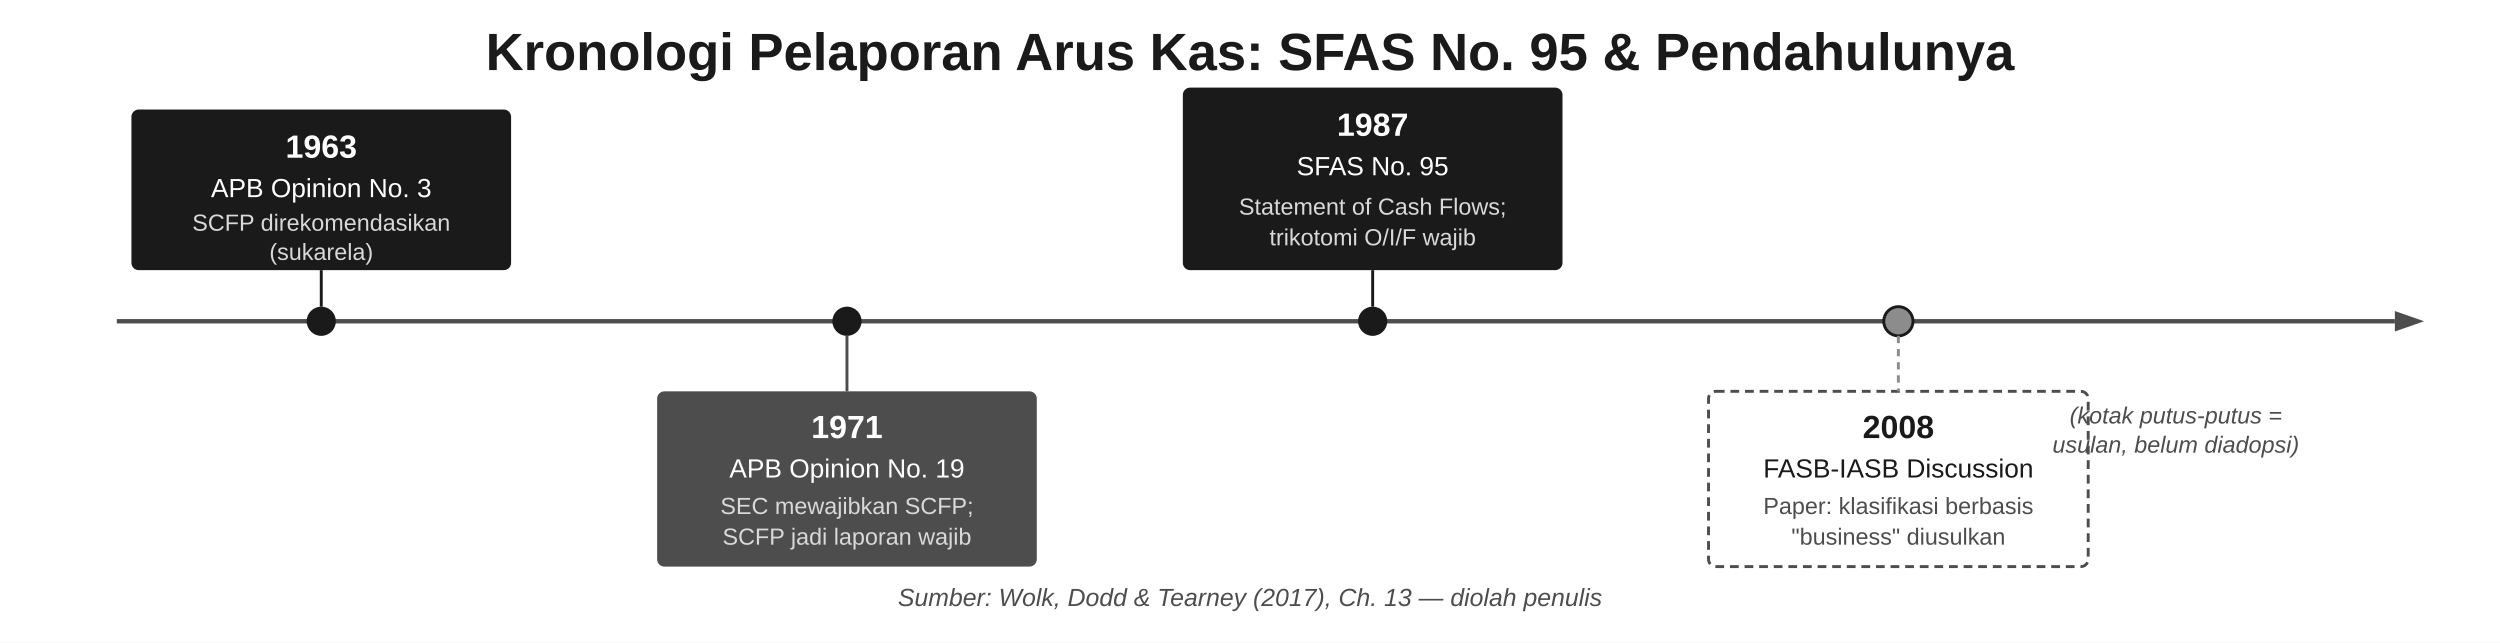
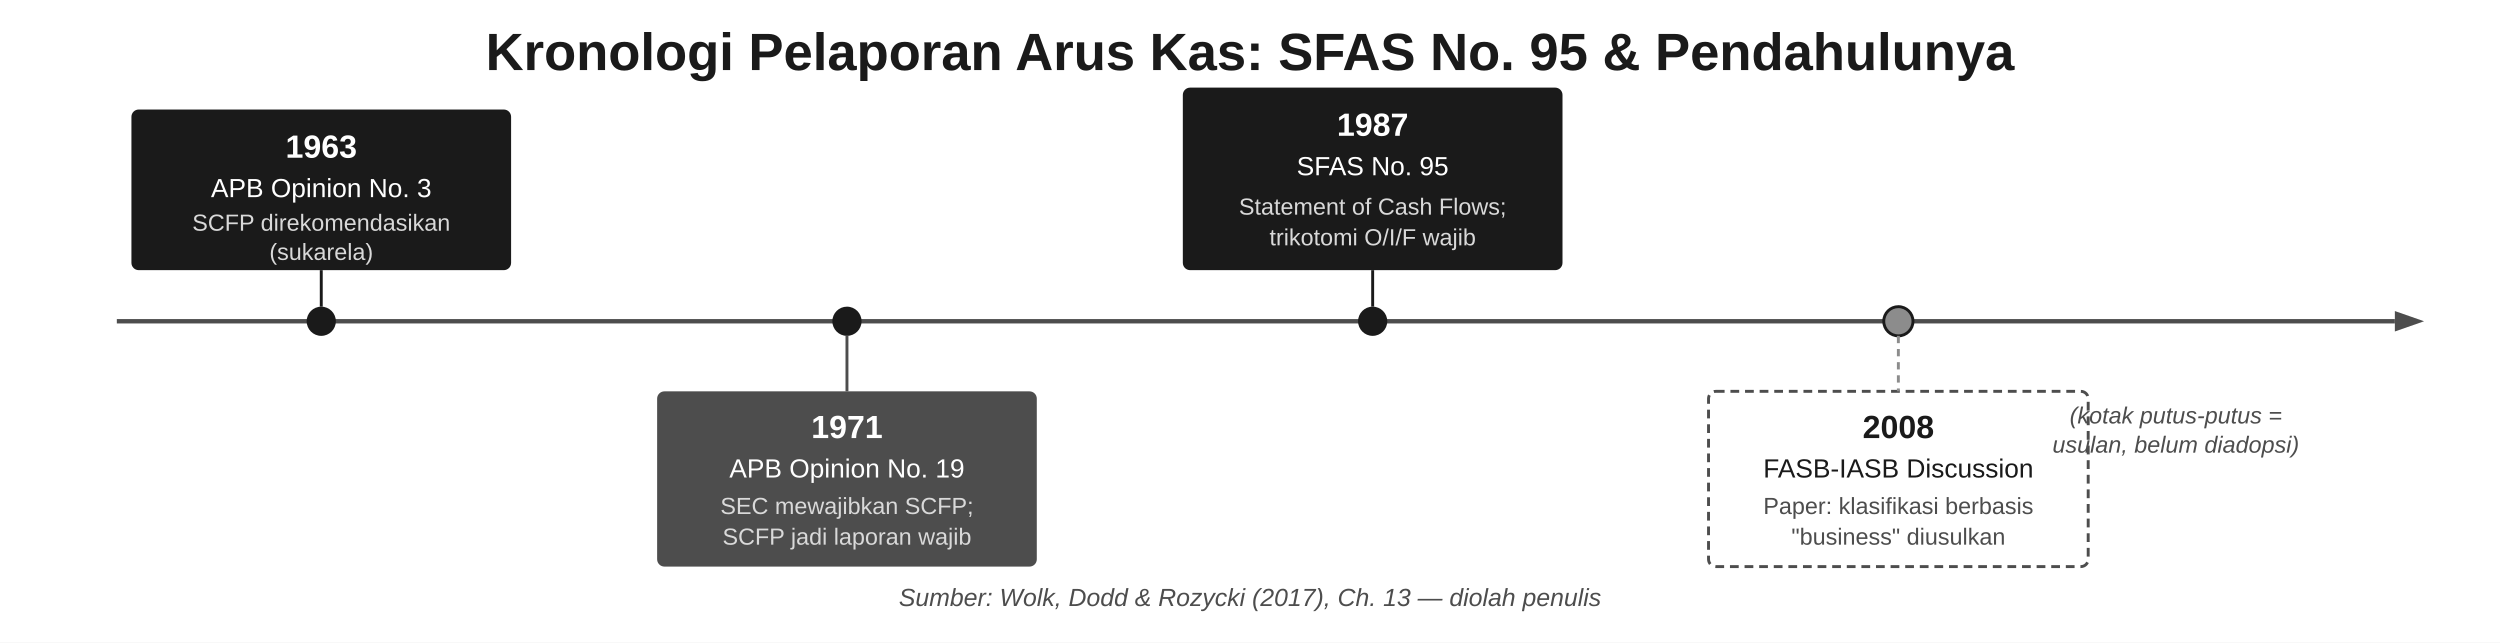
<svg xmlns="http://www.w3.org/2000/svg" viewBox="0 0 1712 440" width="1712" height="440">
  <rect width="1712" height="440" fill="white" />
  <text x="856" y="48" text-anchor="middle" font-family="Calibri, Arial, sans-serif" font-size="36" font-weight="bold" fill="#1a1a1a">Kronologi Pelaporan Arus Kas: SFAS No. 95 &amp; Pendahulunya</text>
  <line x1="80" y1="220" x2="1640" y2="220" stroke="#4d4d4d" stroke-width="3" />
  <polygon points="1640,213 1660,220 1640,227" fill="#4d4d4d" />
  <circle cx="220" cy="220" r="10" fill="#1a1a1a" />
  <rect x="90" y="75" width="260" height="110" rx="5" ry="5" fill="#1a1a1a" />
  <text x="220" y="108" text-anchor="middle" font-family="Calibri, Arial, sans-serif" font-size="22" font-weight="bold" fill="white">1963</text>
  <text x="220" y="135" text-anchor="middle" font-family="Calibri, Arial, sans-serif" font-size="18" fill="white">APB Opinion No. 3</text>
  <text x="220" y="158" text-anchor="middle" font-family="Calibri, Arial, sans-serif" font-size="16" fill="#d9d9d9">SCFP direkomendasikan</text>
  <text x="220" y="178" text-anchor="middle" font-family="Calibri, Arial, sans-serif" font-size="16" fill="#d9d9d9">(sukarela)</text>
  <line x1="220" y1="185" x2="220" y2="210" stroke="#1a1a1a" stroke-width="2" />
  <circle cx="580" cy="220" r="10" fill="#1a1a1a" />
  <rect x="450" y="268" width="260" height="120" rx="5" ry="5" fill="#4d4d4d" />
  <text x="580" y="300" text-anchor="middle" font-family="Calibri, Arial, sans-serif" font-size="22" font-weight="bold" fill="white">1971</text>
  <text x="580" y="327" text-anchor="middle" font-family="Calibri, Arial, sans-serif" font-size="18" fill="white">APB Opinion No. 19</text>
  <text x="580" y="352" text-anchor="middle" font-family="Calibri, Arial, sans-serif" font-size="16" fill="#d9d9d9">SEC mewajibkan SCFP;</text>
  <text x="580" y="373" text-anchor="middle" font-family="Calibri, Arial, sans-serif" font-size="16" fill="#d9d9d9">SCFP jadi laporan wajib</text>
  <line x1="580" y1="230" x2="580" y2="268" stroke="#4d4d4d" stroke-width="2" />
  <circle cx="940" cy="220" r="10" fill="#1a1a1a" />
  <rect x="810" y="60" width="260" height="125" rx="5" ry="5" fill="#1a1a1a" />
  <text x="940" y="93" text-anchor="middle" font-family="Calibri, Arial, sans-serif" font-size="22" font-weight="bold" fill="white">1987</text>
  <text x="940" y="120" text-anchor="middle" font-family="Calibri, Arial, sans-serif" font-size="18" fill="white">SFAS No. 95</text>
  <text x="940" y="147" text-anchor="middle" font-family="Calibri, Arial, sans-serif" font-size="16" fill="#d9d9d9">Statement of Cash Flows;</text>
  <text x="940" y="168" text-anchor="middle" font-family="Calibri, Arial, sans-serif" font-size="16" fill="#d9d9d9">trikotomi O/I/F wajib</text>
  <line x1="940" y1="185" x2="940" y2="210" stroke="#1a1a1a" stroke-width="2" />
  <circle cx="1300" cy="220" r="10" fill="#8c8c8c" stroke="#1a1a1a" stroke-width="2" />
  <rect x="1170" y="268" width="260" height="120" rx="5" ry="5" fill="white" stroke="#4d4d4d" stroke-width="2" stroke-dasharray="6,4" />
  <text x="1300" y="300" text-anchor="middle" font-family="Calibri, Arial, sans-serif" font-size="22" font-weight="bold" fill="#1a1a1a">2008</text>
  <text x="1300" y="327" text-anchor="middle" font-family="Calibri, Arial, sans-serif" font-size="18" fill="#1a1a1a">FASB-IASB Discussion</text>
  <text x="1300" y="352" text-anchor="middle" font-family="Calibri, Arial, sans-serif" font-size="16" fill="#4d4d4d">Paper: klasifikasi berbasis</text>
  <text x="1300" y="373" text-anchor="middle" font-family="Calibri, Arial, sans-serif" font-size="16" fill="#4d4d4d">"business" diusulkan</text>
  <line x1="1300" y1="230" x2="1300" y2="268" stroke="#8c8c8c" stroke-width="2" stroke-dasharray="5,4" />
  <text x="1490" y="290" text-anchor="middle" font-family="Calibri, Arial, sans-serif" font-size="16" font-style="italic" fill="#4d4d4d">(kotak putus-putus =</text>
  <text x="1490" y="310" text-anchor="middle" font-family="Calibri, Arial, sans-serif" font-size="16" font-style="italic" fill="#4d4d4d">usulan, belum diadopsi)</text>
-   <text x="856" y="415" text-anchor="middle" font-family="Calibri, Arial, sans-serif" font-size="17" font-style="italic" fill="#4d4d4d">Sumber: Wolk, Dodd &amp; Tearney (2017), Ch. 13 — diolah penulis</text>
+   <text x="856" y="415" text-anchor="middle" font-family="Calibri, Arial, sans-serif" font-size="17" font-style="italic" fill="#4d4d4d">Sumber: Wolk, Dodd &amp; Rozycki (2017), Ch. 13 — diolah penulis</text>
</svg>
